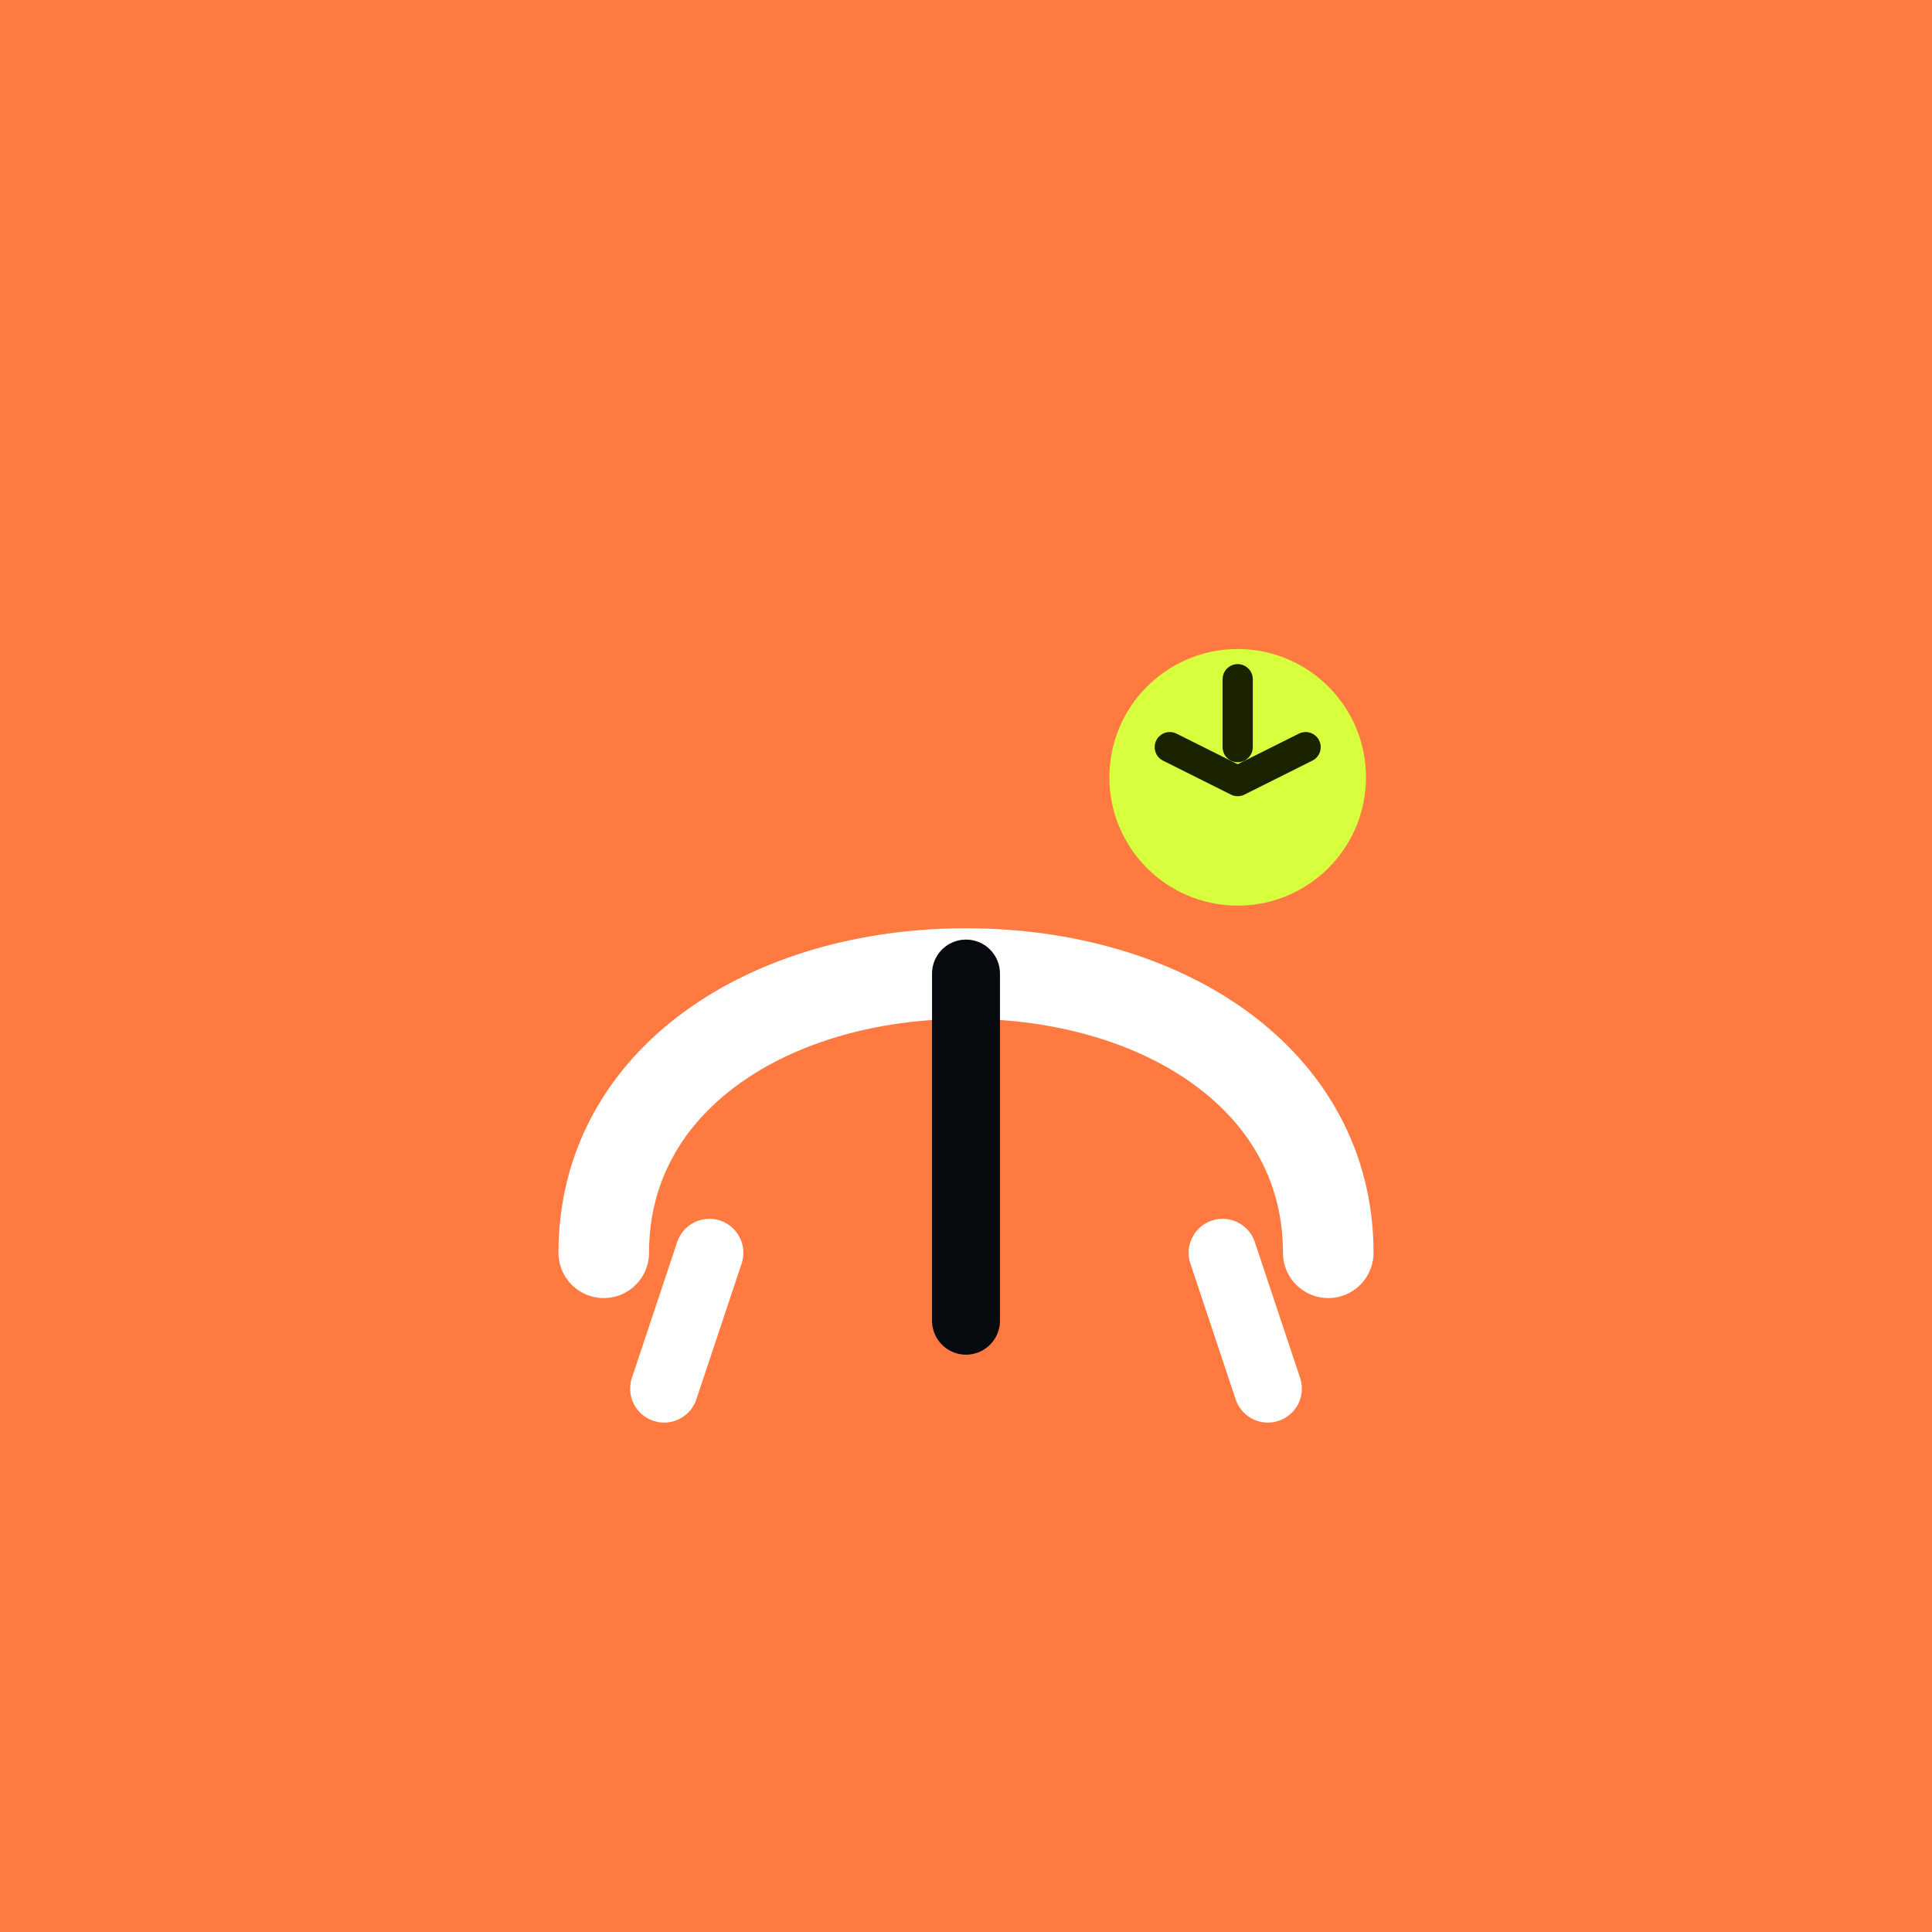
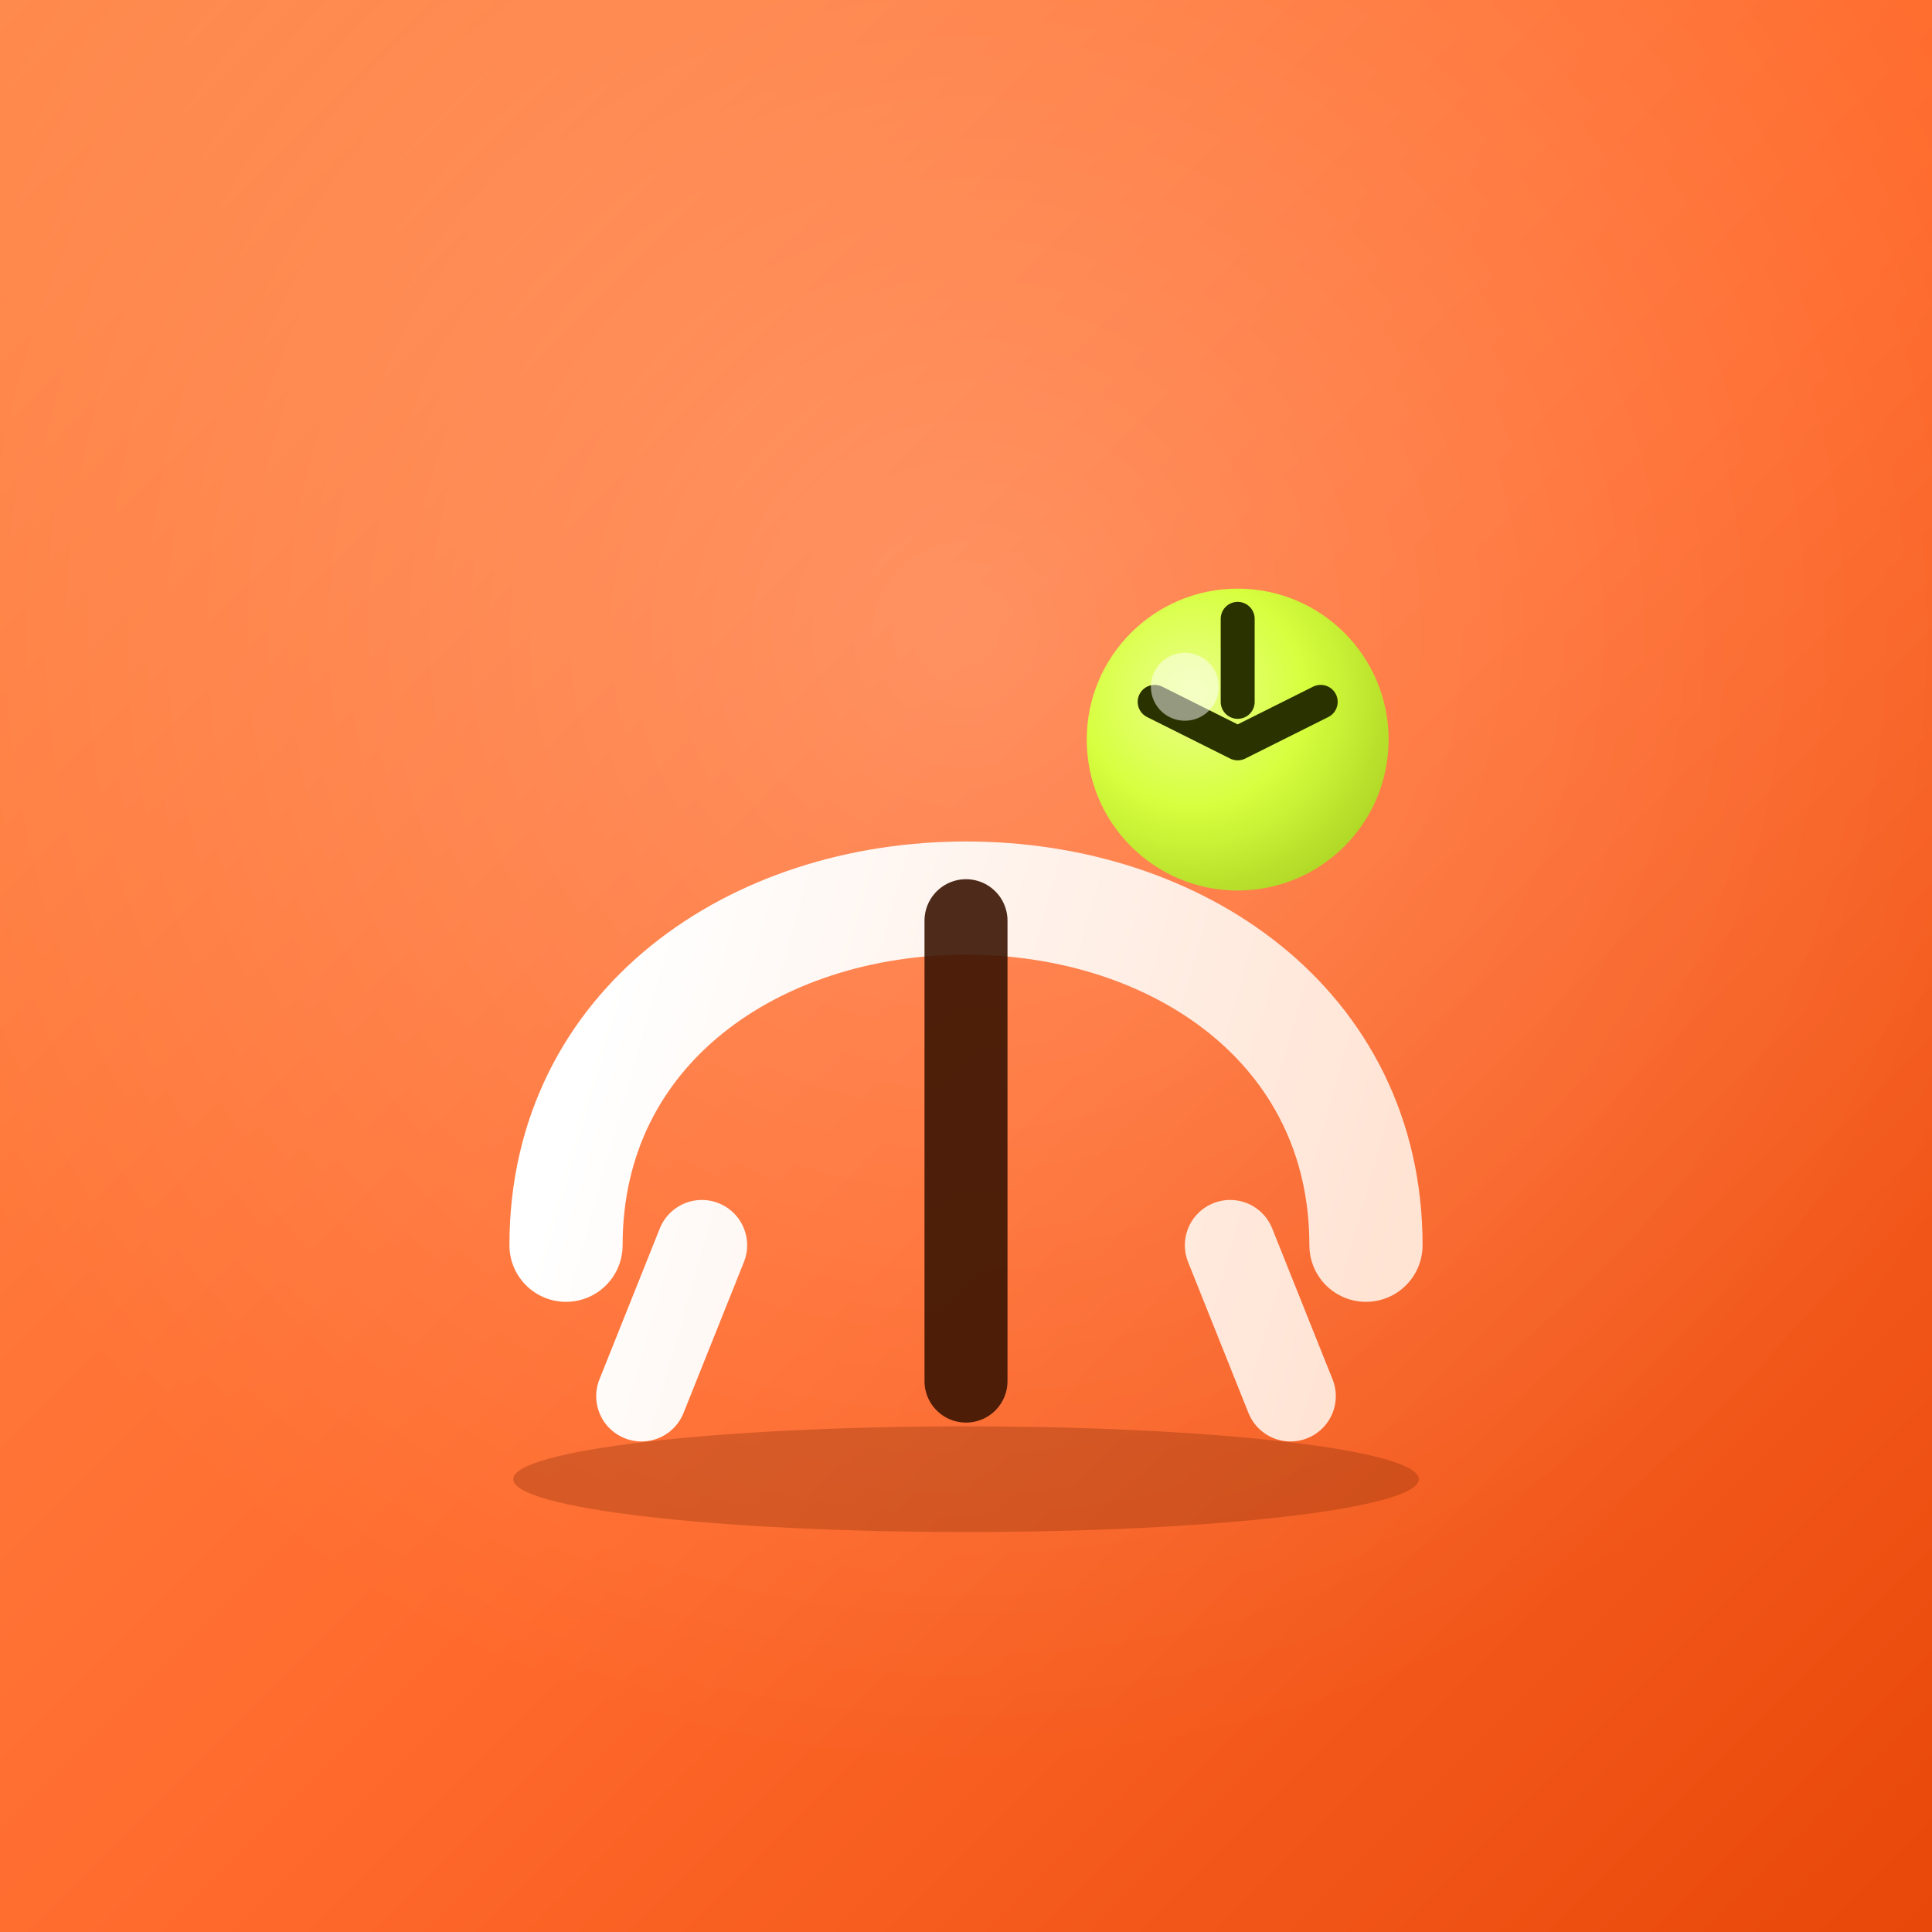
<svg xmlns="http://www.w3.org/2000/svg" width="512" height="512" viewBox="0 0 512 512" fill="none">
  <defs>
-     <linearGradient id="bgm" x1="0" y1="0" x2="512" y2="512">
-       <stop stop-color="#ff7a40" />
-       <stop offset="1" stop-color="#f0510f" />
+     <linearGradient id="bgm" x1="0" y1="0" x2="512" y2="512" gradientUnits="userSpaceOnUse">
+       <stop stop-color="#ff8a4d" />
+       <stop offset="0.55" stop-color="#ff6a2c" />
+       <stop offset="1" stop-color="#e8480a" />
    </linearGradient>
-     <linearGradient id="tablem" x1="160" y1="332" x2="352" y2="332">
+     <radialGradient id="bgmGlow" cx="256" cy="168" r="300" gradientUnits="userSpaceOnUse">
+       <stop stop-color="#ffffff" stop-opacity="0.22" />
+       <stop offset="1" stop-color="#ffffff" stop-opacity="0" />
+     </radialGradient>
+     <linearGradient id="tablem" x1="150" y1="300" x2="362" y2="360" gradientUnits="userSpaceOnUse">
      <stop stop-color="#ffffff" />
-       <stop offset="1" stop-color="#ffe8db" />
+       <stop offset="1" stop-color="#ffe3d3" />
    </linearGradient>
+     <radialGradient id="ballm" cx="316" cy="184" r="60" gradientUnits="userSpaceOnUse">
+       <stop stop-color="#eaff8a" />
+       <stop offset="0.5" stop-color="#d7ff3e" />
+       <stop offset="1" stop-color="#acd424" />
+     </radialGradient>
  </defs>
  <rect width="512" height="512" fill="url(#bgm)" />
-   <path d="M160 332c0-46 44-74 96-74s96 28 96 74" stroke="url(#tablem)" stroke-width="24" stroke-linecap="round" />
-   <path d="M256 258v92" stroke="#070a0f" stroke-width="18" stroke-linecap="round" />
-   <path d="M188 332l-12 36M324 332l12 36" stroke="url(#tablem)" stroke-width="18" stroke-linecap="round" />
-   <circle cx="328" cy="206" r="34" fill="#d7ff3e" />
-   <path d="M310 198l18 9 18-9M328 180v18" stroke="#1a2200" stroke-width="8" stroke-linecap="round" stroke-linejoin="round" />
+   <rect width="512" height="512" fill="url(#bgmGlow)" />
+   <ellipse cx="256" cy="392" rx="120" ry="14" fill="#7a2603" opacity="0.30" />
+   <path d="M150 330c0-58 50-92 106-92s106 34 106 92" stroke="url(#tablem)" stroke-width="30" stroke-linecap="round" />
+   <path d="M186 330l-16 40M326 330l16 40" stroke="url(#tablem)" stroke-width="24" stroke-linecap="round" />
+   <path d="M256 244v122" stroke="#3a1402" stroke-width="22" stroke-linecap="round" opacity="0.9" />
+   <circle cx="328" cy="196" r="40" fill="url(#ballm)" />
+   <path d="M306 186l22 11 22-11M328 164v22" stroke="#2a3300" stroke-width="9" stroke-linecap="round" stroke-linejoin="round" />
+   <circle cx="314" cy="182" r="9" fill="#ffffff" opacity="0.5" />
</svg>
